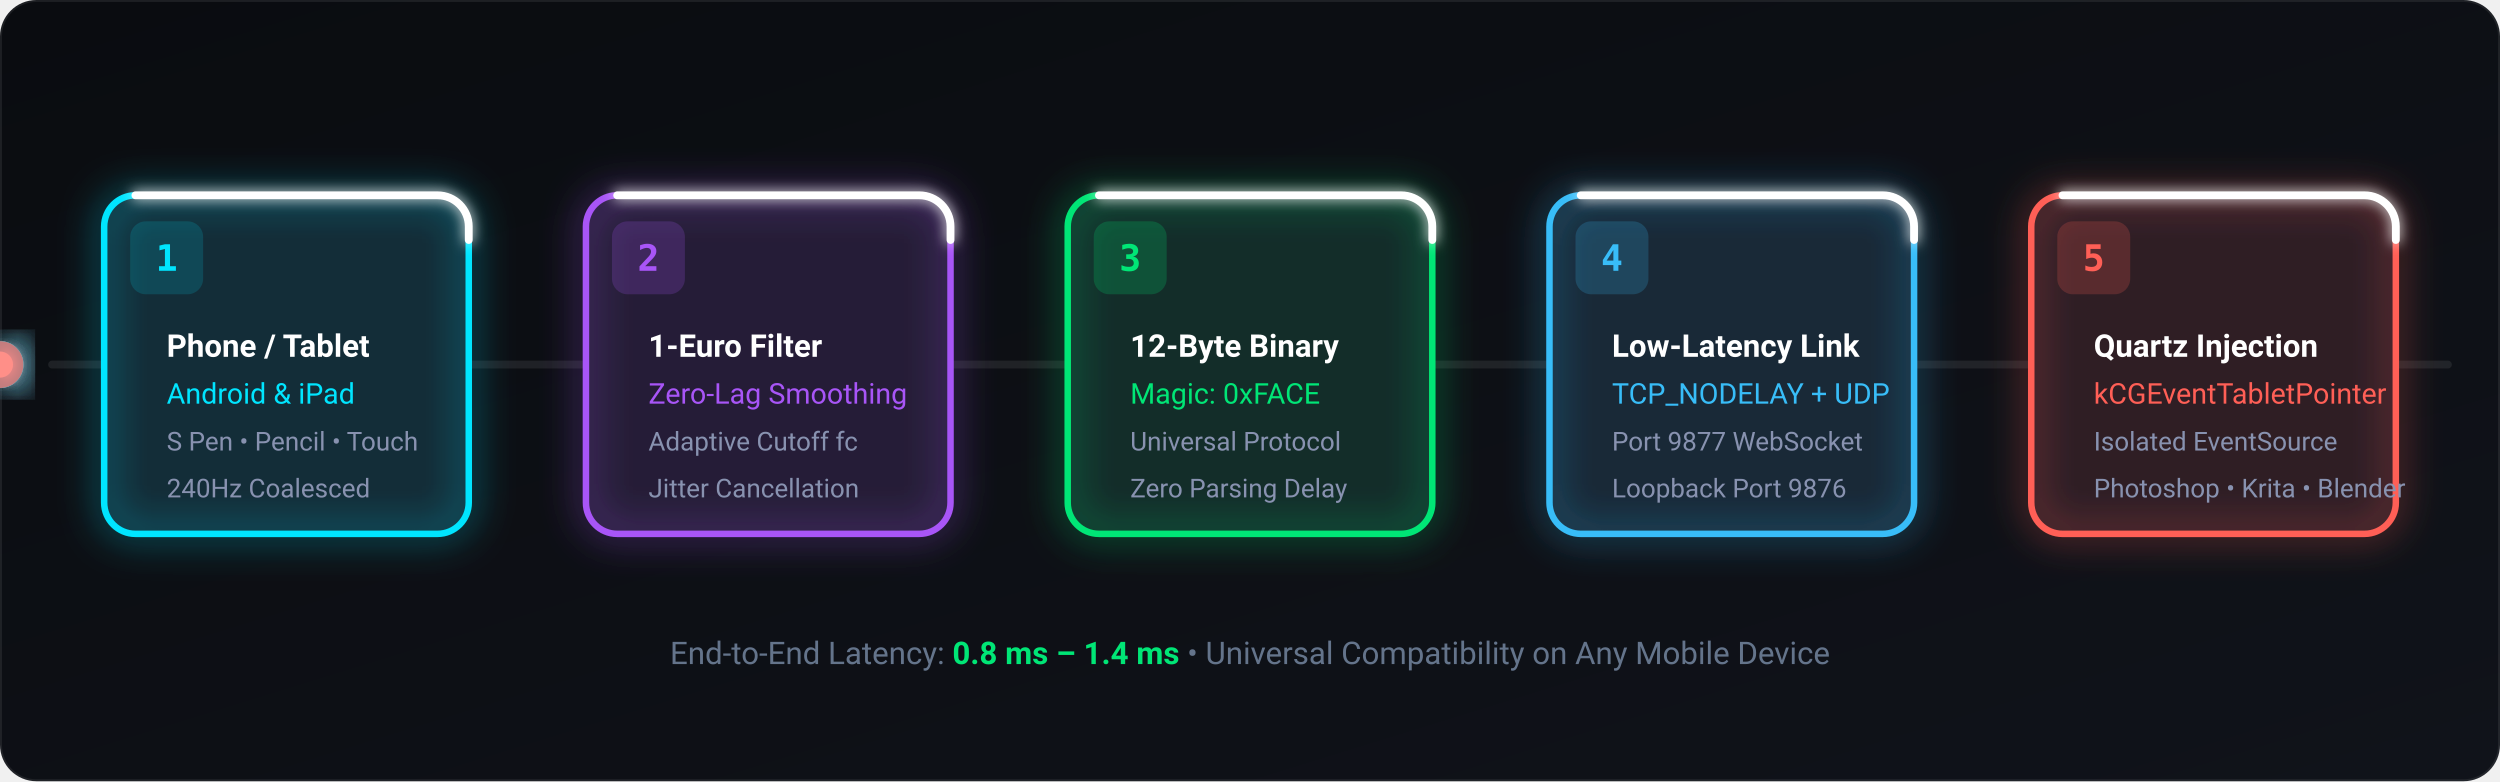
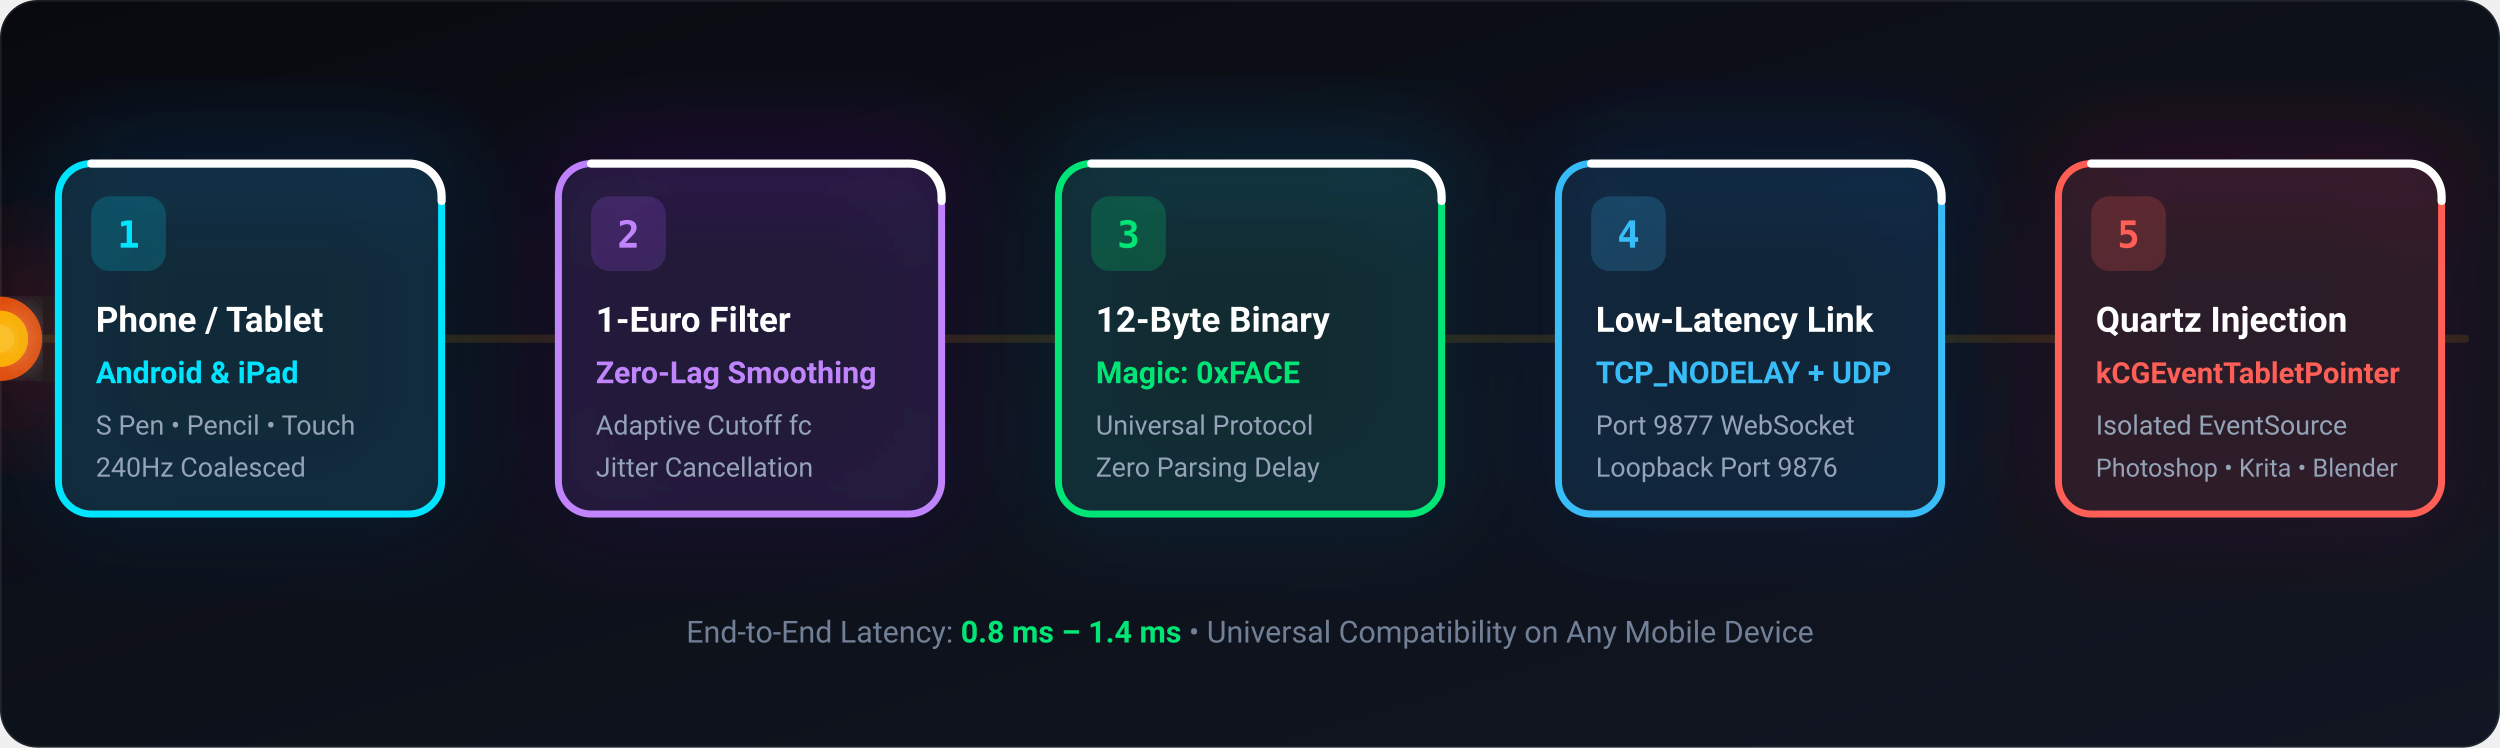
- <svg xmlns="http://www.w3.org/2000/svg" viewBox="0 0 960 300" width="100%" height="100%">
+ <svg xmlns="http://www.w3.org/2000/svg" viewBox="0 0 1070 320" width="100%" height="100%">
  <defs>
    <linearGradient id="pipe-bg" x1="0%" y1="0%" x2="100%" y2="100%">
-       <stop offset="0%" stop-color="#0a0c10" />
-       <stop offset="100%" stop-color="#10131a" />
+       <stop offset="0%" stop-color="#080a0f" />
+       <stop offset="50%" stop-color="#0d111a" />
+       <stop offset="100%" stop-color="#111622" />
    </linearGradient>
-     <filter id="glow-cyan" x="-25%" y="-25%" width="150%" height="150%">
-       <feDropShadow dx="0" dy="0" stdDeviation="7" flood-color="#00e5ff" flood-opacity="0.9" />
-     </filter>
-     <filter id="glow-purple" x="-25%" y="-25%" width="150%" height="150%">
-       <feDropShadow dx="0" dy="0" stdDeviation="7" flood-color="#a855f7" flood-opacity="0.9" />
-     </filter>
-     <filter id="glow-green" x="-25%" y="-25%" width="150%" height="150%">
-       <feDropShadow dx="0" dy="0" stdDeviation="7" flood-color="#00e676" flood-opacity="0.9" />
-     </filter>
-     <filter id="glow-blue" x="-25%" y="-25%" width="150%" height="150%">
-       <feDropShadow dx="0" dy="0" stdDeviation="7" flood-color="#38bdf8" flood-opacity="0.9" />
-     </filter>
-     <filter id="glow-coral" x="-25%" y="-25%" width="150%" height="150%">
-       <feDropShadow dx="0" dy="0" stdDeviation="7" flood-color="#ff5f56" flood-opacity="0.9" />
-     </filter>
-     <filter id="spark-glow" x="-50%" y="-50%" width="200%" height="200%">
-       <feGaussianBlur stdDeviation="2.5" result="blur" />
+     <filter id="glow-warm-line" x="-60%" y="-300%" width="220%" height="700%">
+       <feDropShadow dx="0" dy="0" stdDeviation="3" flood-color="#ffffff" flood-opacity="0.9" />
+       <feDropShadow dx="0" dy="0" stdDeviation="7" flood-color="#ffb703" flood-opacity="1" />
+       <feDropShadow dx="0" dy="0" stdDeviation="16" flood-color="#ff7b00" flood-opacity="0.95" />
+       <feDropShadow dx="0" dy="0" stdDeviation="28" flood-color="#ff3c00" flood-opacity="0.8" />
+     </filter>
+     <filter id="glow-warm-spark" x="-100%" y="-100%" width="300%" height="300%">
+       <feGaussianBlur in="SourceGraphic" stdDeviation="3" result="blur1" />
+       <feGaussianBlur in="SourceGraphic" stdDeviation="8" result="blur2" />
      <feMerge>
-         <feMergeNode in="blur" />
+         <feMergeNode in="blur2" />
+         <feMergeNode in="blur1" />
        <feMergeNode in="SourceGraphic" />
      </feMerge>
    </filter>
+     <filter id="glow-cyan" x="-25%" y="-25%" width="150%" height="150%">
+       <feDropShadow dx="0" dy="0" stdDeviation="8" flood-color="#00e5ff" flood-opacity="0.95" />
+       <feDropShadow dx="0" dy="0" stdDeviation="20" flood-color="#0088ff" flood-opacity="0.6" />
+     </filter>
+     <filter id="glow-purple" x="-25%" y="-25%" width="150%" height="150%">
+       <feDropShadow dx="0" dy="0" stdDeviation="8" flood-color="#c084fc" flood-opacity="0.95" />
+       <feDropShadow dx="0" dy="0" stdDeviation="20" flood-color="#9333ea" flood-opacity="0.6" />
+     </filter>
+     <filter id="glow-green" x="-25%" y="-25%" width="150%" height="150%">
+       <feDropShadow dx="0" dy="0" stdDeviation="8" flood-color="#00e676" flood-opacity="0.95" />
+       <feDropShadow dx="0" dy="0" stdDeviation="20" flood-color="#00b0ff" flood-opacity="0.6" />
+     </filter>
+     <filter id="glow-blue" x="-25%" y="-25%" width="150%" height="150%">
+       <feDropShadow dx="0" dy="0" stdDeviation="8" flood-color="#38bdf8" flood-opacity="0.95" />
+       <feDropShadow dx="0" dy="0" stdDeviation="20" flood-color="#2563eb" flood-opacity="0.6" />
+     </filter>
+     <filter id="glow-coral" x="-25%" y="-25%" width="150%" height="150%">
+       <feDropShadow dx="0" dy="0" stdDeviation="8" flood-color="#ff5f56" flood-opacity="0.95" />
+       <feDropShadow dx="0" dy="0" stdDeviation="20" flood-color="#e11d48" flood-opacity="0.6" />
+     </filter>
  </defs>
  <style>
-     /* 6-SECOND CHOREOGRAPHED ENERGY CYCLE */
- 
-     /* STAGE 1: ENTRY AND BOX 1 (Cyan #00e5ff) */
+     /* 20-SECOND SUPER SLOW CHOREOGRAPHED ENERGY CYCLE */
+     /* Connecting middle lines feature deep incandescent warming radiance (#ffb703 / #ff7b00 / #ff3c00) */
+ 
+     /* ENTRY SEGMENT (0% to 3%: 0.0s to 0.6s) */
    @keyframes kf-entry-spark {
-       0% { transform: translateX(15px); opacity: 0; }
-       0.5% { opacity: 1; transform: translateX(15px); }
-       3% { opacity: 1; transform: translateX(40px); }
-       3.5%, 100% { opacity: 0; transform: translateX(40px); }
-     }
+       0% { transform: translateX(5px); opacity: 0; }
+       0.5% { opacity: 1; transform: translateX(5px); }
+       2.5% { opacity: 1; transform: translateX(25px); }
+       3%, 100% { opacity: 0; transform: translateX(25px); }
+     }
+     @keyframes kf-entry-line {
+       0% { opacity: 0; }
+       0.5%, 2.5% { opacity: 1; }
+       3%, 100% { opacity: 0; }
+     }
+ 
+     /* BOX 1: Phone / Tablet (3% to 15%: 0.6s to 3.0s) */
    @keyframes kf-box-1-glow {
      0%, 2.5% { opacity: 0; }
      3.5% { opacity: 1; }
-       15% { opacity: 1; }
-       16%, 100% { opacity: 0; }
+       14% { opacity: 1; }
+       15%, 100% { opacity: 0; }
    }
    @keyframes kf-ring-1-trace {
-       0%, 2.5% { stroke-dashoffset: 540; opacity: 0; }
+       0%, 2.5% { stroke-dashoffset: 628; opacity: 0; }
      3.5% { opacity: 1; }
-       15% { stroke-dashoffset: 0; opacity: 1; }
-       16%, 100% { stroke-dashoffset: 0; opacity: 0; }
-     }
- 
-     /* SEGMENT 1: BOX 1 TO BOX 2 (16% - 22%) */
+       14% { stroke-dashoffset: 0; opacity: 1; }
+       15%, 100% { stroke-dashoffset: 0; opacity: 0; }
+     }
+ 
+     /* CONNECTING LINE 1: BOX 1 TO BOX 2 (15% to 23%: 3.0s to 4.6s) - SUPER SLOW WARMING */
    @keyframes kf-seg-1-spark {
-       0%, 15.5% { transform: translateX(180px); opacity: 0; }
-       16% { opacity: 1; transform: translateX(180px); }
-       21.5% { opacity: 1; transform: translateX(225px); }
-       22%, 100% { opacity: 0; transform: translateX(225px); }
+       0%, 14.5% { transform: translateX(189px); opacity: 0; }
+       15% { opacity: 1; transform: translateX(189px); }
+       22.5% { opacity: 1; transform: translateX(239px); }
+       23%, 100% { opacity: 0; transform: translateX(239px); }
    }
    @keyframes kf-seg-1-line {
-       0%, 15.5% { opacity: 0; }
-       16%, 21.5% { opacity: 1; }
-       22%, 100% { opacity: 0; }
-     }
- 
-     /* STAGE 2: BOX 2 (Purple #a855f7) (22% - 35%) */
+       0%, 14.5% { opacity: 0; }
+       15%, 22.5% { opacity: 1; }
+       23%, 100% { opacity: 0; }
+     }
+ 
+     /* BOX 2: 1-Euro Filter (23% to 35%: 4.6s to 7.0s) */
    @keyframes kf-box-2-glow {
-       0%, 21.5% { opacity: 0; }
-       22.5% { opacity: 1; }
+       0%, 22.5% { opacity: 0; }
+       23.5% { opacity: 1; }
      34% { opacity: 1; }
      35%, 100% { opacity: 0; }
    }
    @keyframes kf-ring-2-trace {
-       0%, 21.5% { stroke-dashoffset: 540; opacity: 0; }
-       22.5% { opacity: 1; }
+       0%, 22.5% { stroke-dashoffset: 628; opacity: 0; }
+       23.5% { opacity: 1; }
      34% { stroke-dashoffset: 0; opacity: 1; }
      35%, 100% { stroke-dashoffset: 0; opacity: 0; }
    }

-     /* SEGMENT 2: BOX 2 TO BOX 3 (35% - 41%) */
+     /* CONNECTING LINE 2: BOX 2 TO BOX 3 (35% to 43%: 7.0s to 8.6s) - SUPER SLOW WARMING */
    @keyframes kf-seg-2-spark {
-       0%, 34.5% { transform: translateX(365px); opacity: 0; }
-       35% { opacity: 1; transform: translateX(365px); }
-       40.5% { opacity: 1; transform: translateX(410px); }
-       41%, 100% { opacity: 0; transform: translateX(410px); }
+       0%, 34.5% { transform: translateX(403px); opacity: 0; }
+       35% { opacity: 1; transform: translateX(403px); }
+       42.5% { opacity: 1; transform: translateX(453px); }
+       43%, 100% { opacity: 0; transform: translateX(453px); }
    }
    @keyframes kf-seg-2-line {
      0%, 34.5% { opacity: 0; }
-       35%, 40.5% { opacity: 1; }
-       41%, 100% { opacity: 0; }
-     }
- 
-     /* STAGE 3: BOX 3 (Green #00e676) (41% - 54%) */
+       35%, 42.5% { opacity: 1; }
+       43%, 100% { opacity: 0; }
+     }
+ 
+     /* BOX 3: 12-Byte Binary (43% to 55%: 8.6s to 11.0s) */
    @keyframes kf-box-3-glow {
-       0%, 40.5% { opacity: 0; }
-       41.5% { opacity: 1; }
-       53% { opacity: 1; }
-       54%, 100% { opacity: 0; }
+       0%, 42.5% { opacity: 0; }
+       43.5% { opacity: 1; }
+       54% { opacity: 1; }
+       55%, 100% { opacity: 0; }
    }
    @keyframes kf-ring-3-trace {
-       0%, 40.5% { stroke-dashoffset: 540; opacity: 0; }
-       41.5% { opacity: 1; }
-       53% { stroke-dashoffset: 0; opacity: 1; }
-       54%, 100% { stroke-dashoffset: 0; opacity: 0; }
-     }
- 
-     /* SEGMENT 3: BOX 3 TO BOX 4 (54% - 60%) */
+       0%, 42.5% { stroke-dashoffset: 628; opacity: 0; }
+       43.5% { opacity: 1; }
+       54% { stroke-dashoffset: 0; opacity: 1; }
+       55%, 100% { stroke-dashoffset: 0; opacity: 0; }
+     }
+ 
+     /* CONNECTING LINE 3: BOX 3 TO BOX 4 (55% to 63%: 11.0s to 12.6s) - SUPER SLOW WARMING */
    @keyframes kf-seg-3-spark {
-       0%, 53.5% { transform: translateX(550px); opacity: 0; }
-       54% { opacity: 1; transform: translateX(550px); }
-       59.5% { opacity: 1; transform: translateX(595px); }
-       60%, 100% { opacity: 0; transform: translateX(595px); }
+       0%, 54.5% { transform: translateX(617px); opacity: 0; }
+       55% { opacity: 1; transform: translateX(617px); }
+       62.5% { opacity: 1; transform: translateX(667px); }
+       63%, 100% { opacity: 0; transform: translateX(667px); }
    }
    @keyframes kf-seg-3-line {
-       0%, 53.5% { opacity: 0; }
-       54%, 59.5% { opacity: 1; }
-       60%, 100% { opacity: 0; }
-     }
- 
-     /* STAGE 4: BOX 4 (Blue #38bdf8) (60% - 73%) */
+       0%, 54.5% { opacity: 0; }
+       55%, 62.5% { opacity: 1; }
+       63%, 100% { opacity: 0; }
+     }
+ 
+     /* BOX 4: Low-Latency Link (63% to 75%: 12.6s to 15.0s) */
    @keyframes kf-box-4-glow {
-       0%, 59.5% { opacity: 0; }
-       60.5% { opacity: 1; }
-       72% { opacity: 1; }
-       73%, 100% { opacity: 0; }
+       0%, 62.5% { opacity: 0; }
+       63.5% { opacity: 1; }
+       74% { opacity: 1; }
+       75%, 100% { opacity: 0; }
    }
    @keyframes kf-ring-4-trace {
-       0%, 59.5% { stroke-dashoffset: 540; opacity: 0; }
-       60.5% { opacity: 1; }
-       72% { stroke-dashoffset: 0; opacity: 1; }
-       73%, 100% { stroke-dashoffset: 0; opacity: 0; }
-     }
- 
-     /* SEGMENT 4: BOX 4 TO BOX 5 (73% - 79%) */
+       0%, 62.5% { stroke-dashoffset: 628; opacity: 0; }
+       63.5% { opacity: 1; }
+       74% { stroke-dashoffset: 0; opacity: 1; }
+       75%, 100% { stroke-dashoffset: 0; opacity: 0; }
+     }
+ 
+     /* CONNECTING LINE 4: BOX 4 TO BOX 5 (75% to 83%: 15.0s to 16.6s) - SUPER SLOW WARMING */
    @keyframes kf-seg-4-spark {
-       0%, 72.5% { transform: translateX(735px); opacity: 0; }
-       73% { opacity: 1; transform: translateX(735px); }
-       78.5% { opacity: 1; transform: translateX(780px); }
-       79%, 100% { opacity: 0; transform: translateX(780px); }
+       0%, 74.5% { transform: translateX(831px); opacity: 0; }
+       75% { opacity: 1; transform: translateX(831px); }
+       82.5% { opacity: 1; transform: translateX(881px); }
+       83%, 100% { opacity: 0; transform: translateX(881px); }
    }
    @keyframes kf-seg-4-line {
-       0%, 72.5% { opacity: 0; }
-       73%, 78.5% { opacity: 1; }
-       79%, 100% { opacity: 0; }
-     }
- 
-     /* STAGE 5: BOX 5 (Coral #ff5f56) (79% - 92%) */
+       0%, 74.5% { opacity: 0; }
+       75%, 82.5% { opacity: 1; }
+       83%, 100% { opacity: 0; }
+     }
+ 
+     /* BOX 5: Quartz Injection (83% to 95%: 16.6s to 19.0s) */
    @keyframes kf-box-5-glow {
-       0%, 78.5% { opacity: 0; }
-       79.5% { opacity: 1; }
-       91% { opacity: 1; }
-       92%, 100% { opacity: 0; }
+       0%, 82.5% { opacity: 0; }
+       83.5% { opacity: 1; }
+       94% { opacity: 1; }
+       95%, 100% { opacity: 0; }
    }
    @keyframes kf-ring-5-trace {
-       0%, 78.5% { stroke-dashoffset: 540; opacity: 0; }
-       79.5% { opacity: 1; }
-       91% { stroke-dashoffset: 0; opacity: 1; }
-       92%, 100% { stroke-dashoffset: 0; opacity: 0; }
-     }
- 
-     /* EXIT SEGMENT: BOX 5 TO END (92% - 96%) */
+       0%, 82.5% { stroke-dashoffset: 628; opacity: 0; }
+       83.5% { opacity: 1; }
+       94% { stroke-dashoffset: 0; opacity: 1; }
+       95%, 100% { stroke-dashoffset: 0; opacity: 0; }
+     }
+ 
+     /* EXIT SEGMENT (95% to 98%: 19.0s to 19.6s) - SUPER SLOW WARMING */
    @keyframes kf-exit-spark {
-       0%, 91.5% { transform: translateX(920px); opacity: 0; }
-       92% { opacity: 1; transform: translateX(920px); }
-       96% { opacity: 1; transform: translateX(945px); }
-       96.5%, 100% { opacity: 0; transform: translateX(945px); }
+       0%, 94.5% { transform: translateX(1045px); opacity: 0; }
+       95% { opacity: 1; transform: translateX(1045px); }
+       98% { opacity: 1; transform: translateX(1065px); }
+       98.5%, 100% { opacity: 0; transform: translateX(1065px); }
    }
    @keyframes kf-exit-line {
-       0%, 91.5% { opacity: 0; }
-       92%, 96% { opacity: 1; }
-       96.5%, 100% { opacity: 0; }
-     }
- 
-     /* Application Classes */
-     .anim-entry-spark { animation: kf-entry-spark 6s linear infinite; }
-     .anim-box-1-glow { animation: kf-box-1-glow 6s ease-in-out infinite; }
-     .anim-ring-1 { stroke-dasharray: 140 400; animation: kf-ring-1-trace 6s ease-in-out infinite; }
- 
-     .anim-seg-1-spark { animation: kf-seg-1-spark 6s linear infinite; }
-     .anim-seg-1-line { animation: kf-seg-1-line 6s linear infinite; }
-     .anim-box-2-glow { animation: kf-box-2-glow 6s ease-in-out infinite; }
-     .anim-ring-2 { stroke-dasharray: 140 400; animation: kf-ring-2-trace 6s ease-in-out infinite; }
- 
-     .anim-seg-2-spark { animation: kf-seg-2-spark 6s linear infinite; }
-     .anim-seg-2-line { animation: kf-seg-2-line 6s linear infinite; }
-     .anim-box-3-glow { animation: kf-box-3-glow 6s ease-in-out infinite; }
-     .anim-ring-3 { stroke-dasharray: 140 400; animation: kf-ring-3-trace 6s ease-in-out infinite; }
- 
-     .anim-seg-3-spark { animation: kf-seg-3-spark 6s linear infinite; }
-     .anim-seg-3-line { animation: kf-seg-3-line 6s linear infinite; }
-     .anim-box-4-glow { animation: kf-box-4-glow 6s ease-in-out infinite; }
-     .anim-ring-4 { stroke-dasharray: 140 400; animation: kf-ring-4-trace 6s ease-in-out infinite; }
- 
-     .anim-seg-4-spark { animation: kf-seg-4-spark 6s linear infinite; }
-     .anim-seg-4-line { animation: kf-seg-4-line 6s linear infinite; }
-     .anim-box-5-glow { animation: kf-box-5-glow 6s ease-in-out infinite; }
-     .anim-ring-5 { stroke-dasharray: 140 400; animation: kf-ring-5-trace 6s ease-in-out infinite; }
- 
-     .anim-exit-spark { animation: kf-exit-spark 6s linear infinite; }
-     .anim-exit-line { animation: kf-exit-line 6s linear infinite; }
+       0%, 94.5% { opacity: 0; }
+       95%, 98% { opacity: 1; }
+       98.5%, 100% { opacity: 0; }
+     }
+ 
+     /* Dynamic Application Classes (20s cycle) */
+     .anim-entry-spark { animation: kf-entry-spark 20s linear infinite; }
+     .anim-entry-line  { animation: kf-entry-line 20s linear infinite; }
+ 
+     .anim-box-1-glow { animation: kf-box-1-glow 20s ease-in-out infinite; }
+     .anim-ring-1     { stroke-dasharray: 160 468; animation: kf-ring-1-trace 20s ease-in-out infinite; }
+ 
+     .anim-seg-1-spark { animation: kf-seg-1-spark 20s linear infinite; }
+     .anim-seg-1-line  { animation: kf-seg-1-line 20s linear infinite; }
+ 
+     .anim-box-2-glow { animation: kf-box-2-glow 20s ease-in-out infinite; }
+     .anim-ring-2     { stroke-dasharray: 160 468; animation: kf-ring-2-trace 20s ease-in-out infinite; }
+ 
+     .anim-seg-2-spark { animation: kf-seg-2-spark 20s linear infinite; }
+     .anim-seg-2-line  { animation: kf-seg-2-line 20s linear infinite; }
+ 
+     .anim-box-3-glow { animation: kf-box-3-glow 20s ease-in-out infinite; }
+     .anim-ring-3     { stroke-dasharray: 160 468; animation: kf-ring-3-trace 20s ease-in-out infinite; }
+ 
+     .anim-seg-3-spark { animation: kf-seg-3-spark 20s linear infinite; }
+     .anim-seg-3-line  { animation: kf-seg-3-line 20s linear infinite; }
+ 
+     .anim-box-4-glow { animation: kf-box-4-glow 20s ease-in-out infinite; }
+     .anim-ring-4     { stroke-dasharray: 160 468; animation: kf-ring-4-trace 20s ease-in-out infinite; }
+ 
+     .anim-seg-4-spark { animation: kf-seg-4-spark 20s linear infinite; }
+     .anim-seg-4-line  { animation: kf-seg-4-line 20s linear infinite; }
+ 
+     .anim-box-5-glow { animation: kf-box-5-glow 20s ease-in-out infinite; }
+     .anim-ring-5     { stroke-dasharray: 160 468; animation: kf-ring-5-trace 20s ease-in-out infinite; }
+ 
+     .anim-exit-spark { animation: kf-exit-spark 20s linear infinite; }
+     .anim-exit-line  { animation: kf-exit-line 20s linear infinite; }
  </style>
-   <rect width="960" height="300" rx="14" fill="url(#pipe-bg)" stroke="rgba(255,255,255,0.08)" stroke-width="1.5" />
-   <line x1="20" y1="140" x2="940" y2="140" stroke="rgba(255,255,255,0.08)" stroke-width="3" stroke-linecap="round" />
-   <line x1="180" y1="140" x2="225" y2="140" stroke="#00e5ff" stroke-width="3.5" stroke-linecap="round" class="anim-seg-1-line" filter="url(#glow-cyan)" />
-   <line x1="365" y1="140" x2="410" y2="140" stroke="#a855f7" stroke-width="3.5" stroke-linecap="round" class="anim-seg-2-line" filter="url(#glow-purple)" />
-   <line x1="550" y1="140" x2="595" y2="140" stroke="#00e676" stroke-width="3.5" stroke-linecap="round" class="anim-seg-3-line" filter="url(#glow-green)" />
-   <line x1="735" y1="140" x2="780" y2="140" stroke="#38bdf8" stroke-width="3.5" stroke-linecap="round" class="anim-seg-4-line" filter="url(#glow-blue)" />
-   <line x1="920" y1="140" x2="945" y2="140" stroke="#ff5f56" stroke-width="3.5" stroke-linecap="round" class="anim-exit-line" filter="url(#glow-coral)" />
-   <g class="anim-entry-spark" transform="translate(0, 140)">
-     <circle cx="0" cy="0" r="5" fill="#ffffff" filter="url(#spark-glow)" />
-     <circle cx="0" cy="0" r="8" fill="#00e5ff" opacity="0.6" filter="url(#glow-cyan)" />
-   </g>
-   <g class="anim-seg-1-spark" transform="translate(0, 140)">
-     <circle cx="0" cy="0" r="5" fill="#ffffff" filter="url(#spark-glow)" />
-     <circle cx="0" cy="0" r="9" fill="#00e5ff" opacity="0.7" filter="url(#glow-cyan)" />
-   </g>
-   <g class="anim-seg-2-spark" transform="translate(0, 140)">
-     <circle cx="0" cy="0" r="5" fill="#ffffff" filter="url(#spark-glow)" />
-     <circle cx="0" cy="0" r="9" fill="#a855f7" opacity="0.7" filter="url(#glow-purple)" />
-   </g>
-   <g class="anim-seg-3-spark" transform="translate(0, 140)">
-     <circle cx="0" cy="0" r="5" fill="#ffffff" filter="url(#spark-glow)" />
-     <circle cx="0" cy="0" r="9" fill="#00e676" opacity="0.7" filter="url(#glow-green)" />
-   </g>
-   <g class="anim-seg-4-spark" transform="translate(0, 140)">
-     <circle cx="0" cy="0" r="5" fill="#ffffff" filter="url(#spark-glow)" />
-     <circle cx="0" cy="0" r="9" fill="#38bdf8" opacity="0.7" filter="url(#glow-blue)" />
-   </g>
-   <g class="anim-exit-spark" transform="translate(0, 140)">
-     <circle cx="0" cy="0" r="5" fill="#ffffff" filter="url(#spark-glow)" />
-     <circle cx="0" cy="0" r="9" fill="#ff5f56" opacity="0.7" filter="url(#glow-coral)" />
-   </g>
-   <g transform="translate(40, 75)">
-     <rect width="140" height="130" rx="12" fill="#151720" stroke="rgba(0,229,255,0.2)" stroke-width="1.5" />
-     <rect width="140" height="130" rx="12" fill="rgba(0,229,255,0.06)" stroke="#00e5ff" stroke-width="2.5" class="anim-box-1-glow" filter="url(#glow-cyan)" />
-     <rect width="140" height="130" rx="12" fill="none" stroke="#ffffff" stroke-width="3" stroke-linecap="round" class="anim-ring-1" filter="url(#spark-glow)" />
-     <rect x="10" y="10" width="28" height="28" rx="6" fill="rgba(0,229,255,0.15)" />
-     <text x="24" y="29" font-family="monospace" font-size="14" fill="#00e5ff" font-weight="bold" text-anchor="middle">1</text>
-     <text x="24" y="62" font-family="-apple-system, BlinkMacSystemFont, 'Segoe UI', Roboto, sans-serif" font-size="12" font-weight="700" fill="#ffffff">Phone / Tablet</text>
-     <text x="24" y="80" font-family="-apple-system, BlinkMacSystemFont, 'Segoe UI', Roboto, sans-serif" font-size="11" fill="#00e5ff">Android &amp; iPad</text>
-     <text x="24" y="98" font-family="-apple-system, BlinkMacSystemFont, 'Segoe UI', Roboto, sans-serif" font-size="10" fill="#8892b0">S Pen • Pencil • Touch</text>
-     <text x="24" y="116" font-family="-apple-system, BlinkMacSystemFont, 'Segoe UI', Roboto, sans-serif" font-size="10" fill="#8892b0">240Hz Coalesced</text>
-   </g>
-   <g transform="translate(225, 75)">
-     <rect width="140" height="130" rx="12" fill="#151720" stroke="rgba(168,85,247,0.2)" stroke-width="1.5" />
-     <rect width="140" height="130" rx="12" fill="rgba(168,85,247,0.06)" stroke="#a855f7" stroke-width="2.5" class="anim-box-2-glow" filter="url(#glow-purple)" />
-     <rect width="140" height="130" rx="12" fill="none" stroke="#ffffff" stroke-width="3" stroke-linecap="round" class="anim-ring-2" filter="url(#spark-glow)" />
-     <rect x="10" y="10" width="28" height="28" rx="6" fill="rgba(168,85,247,0.2)" />
-     <text x="24" y="29" font-family="monospace" font-size="14" fill="#a855f7" font-weight="bold" text-anchor="middle">2</text>
-     <text x="24" y="62" font-family="-apple-system, BlinkMacSystemFont, 'Segoe UI', Roboto, sans-serif" font-size="12" font-weight="700" fill="#ffffff">1-Euro Filter</text>
-     <text x="24" y="80" font-family="-apple-system, BlinkMacSystemFont, 'Segoe UI', Roboto, sans-serif" font-size="11" fill="#a855f7">Zero-Lag Smoothing</text>
-     <text x="24" y="98" font-family="-apple-system, BlinkMacSystemFont, 'Segoe UI', Roboto, sans-serif" font-size="10" fill="#8892b0">Adaptive Cutoff fc</text>
-     <text x="24" y="116" font-family="-apple-system, BlinkMacSystemFont, 'Segoe UI', Roboto, sans-serif" font-size="10" fill="#8892b0">Jitter Cancellation</text>
-   </g>
-   <g transform="translate(410, 75)">
-     <rect width="140" height="130" rx="12" fill="#151720" stroke="rgba(0,230,118,0.2)" stroke-width="1.5" />
-     <rect width="140" height="130" rx="12" fill="rgba(0,230,118,0.06)" stroke="#00e676" stroke-width="2.5" class="anim-box-3-glow" filter="url(#glow-green)" />
-     <rect width="140" height="130" rx="12" fill="none" stroke="#ffffff" stroke-width="3" stroke-linecap="round" class="anim-ring-3" filter="url(#spark-glow)" />
-     <rect x="10" y="10" width="28" height="28" rx="6" fill="rgba(0,230,118,0.2)" />
-     <text x="24" y="29" font-family="monospace" font-size="14" fill="#00e676" font-weight="bold" text-anchor="middle">3</text>
-     <text x="24" y="62" font-family="-apple-system, BlinkMacSystemFont, 'Segoe UI', Roboto, sans-serif" font-size="12" font-weight="700" fill="#ffffff">12-Byte Binary</text>
-     <text x="24" y="80" font-family="-apple-system, BlinkMacSystemFont, 'Segoe UI', Roboto, sans-serif" font-size="11" fill="#00e676">Magic: 0xFACE</text>
-     <text x="24" y="98" font-family="-apple-system, BlinkMacSystemFont, 'Segoe UI', Roboto, sans-serif" font-size="10" fill="#8892b0">Universal Protocol</text>
-     <text x="24" y="116" font-family="-apple-system, BlinkMacSystemFont, 'Segoe UI', Roboto, sans-serif" font-size="10" fill="#8892b0">Zero Parsing Delay</text>
-   </g>
-   <g transform="translate(595, 75)">
-     <rect width="140" height="130" rx="12" fill="#151720" stroke="rgba(56,189,248,0.2)" stroke-width="1.5" />
-     <rect width="140" height="130" rx="12" fill="rgba(56,189,248,0.06)" stroke="#38bdf8" stroke-width="2.5" class="anim-box-4-glow" filter="url(#glow-blue)" />
-     <rect width="140" height="130" rx="12" fill="none" stroke="#ffffff" stroke-width="3" stroke-linecap="round" class="anim-ring-4" filter="url(#spark-glow)" />
-     <rect x="10" y="10" width="28" height="28" rx="6" fill="rgba(56,189,248,0.2)" />
-     <text x="24" y="29" font-family="monospace" font-size="14" fill="#38bdf8" font-weight="bold" text-anchor="middle">4</text>
-     <text x="24" y="62" font-family="-apple-system, BlinkMacSystemFont, 'Segoe UI', Roboto, sans-serif" font-size="12" font-weight="700" fill="#ffffff">Low-Latency Link</text>
-     <text x="24" y="80" font-family="-apple-system, BlinkMacSystemFont, 'Segoe UI', Roboto, sans-serif" font-size="11" fill="#38bdf8">TCP_NODELAY + UDP</text>
-     <text x="24" y="98" font-family="-apple-system, BlinkMacSystemFont, 'Segoe UI', Roboto, sans-serif" font-size="10" fill="#8892b0">Port 9877 WebSocket</text>
-     <text x="24" y="116" font-family="-apple-system, BlinkMacSystemFont, 'Segoe UI', Roboto, sans-serif" font-size="10" fill="#8892b0">Loopback Port 9876</text>
-   </g>
-   <g transform="translate(780, 75)">
-     <rect width="140" height="130" rx="12" fill="#151720" stroke="rgba(255,95,86,0.2)" stroke-width="1.5" />
-     <rect width="140" height="130" rx="12" fill="rgba(255,95,86,0.06)" stroke="#ff5f56" stroke-width="2.5" class="anim-box-5-glow" filter="url(#glow-coral)" />
-     <rect width="140" height="130" rx="12" fill="none" stroke="#ffffff" stroke-width="3" stroke-linecap="round" class="anim-ring-5" filter="url(#spark-glow)" />
-     <rect x="10" y="10" width="28" height="28" rx="6" fill="rgba(255,95,86,0.2)" />
-     <text x="24" y="29" font-family="monospace" font-size="14" fill="#ff5f56" font-weight="bold" text-anchor="middle">5</text>
-     <text x="24" y="62" font-family="-apple-system, BlinkMacSystemFont, 'Segoe UI', Roboto, sans-serif" font-size="12" font-weight="700" fill="#ffffff">Quartz Injection</text>
-     <text x="24" y="80" font-family="-apple-system, BlinkMacSystemFont, 'Segoe UI', Roboto, sans-serif" font-size="11" fill="#ff5f56">kCGEventTabletPointer</text>
-     <text x="24" y="98" font-family="-apple-system, BlinkMacSystemFont, 'Segoe UI', Roboto, sans-serif" font-size="10" fill="#8892b0">Isolated EventSource</text>
-     <text x="24" y="116" font-family="-apple-system, BlinkMacSystemFont, 'Segoe UI', Roboto, sans-serif" font-size="10" fill="#8892b0">Photoshop • Krita • Blender</text>
-   </g>
-   <text x="480" y="255" font-family="-apple-system, BlinkMacSystemFont, 'Segoe UI', Roboto, sans-serif" font-size="12" fill="#64748b" text-anchor="middle">End-to-End Latency: <tspan fill="#00e676" font-weight="bold">0.8 ms – 1.4 ms</tspan> • Universal Compatibility on Any Mobile Device</text>
+   <rect width="1070" height="320" rx="16" fill="url(#pipe-bg)" stroke="rgba(255,255,255,0.08)" stroke-width="1.5" />
+   <line x1="15" y1="145" x2="1055" y2="145" stroke="rgba(255,183,3,0.12)" stroke-width="3.5" stroke-linecap="round" />
+   <line x1="5" y1="145" x2="25" y2="145" stroke="#ffb703" stroke-width="4.5" stroke-linecap="round" class="anim-entry-line" filter="url(#glow-warm-line)" />
+   <line x1="189" y1="145" x2="239" y2="145" stroke="#ffb703" stroke-width="4.5" stroke-linecap="round" class="anim-seg-1-line" filter="url(#glow-warm-line)" />
+   <line x1="403" y1="145" x2="453" y2="145" stroke="#ffb703" stroke-width="4.5" stroke-linecap="round" class="anim-seg-2-line" filter="url(#glow-warm-line)" />
+   <line x1="617" y1="145" x2="667" y2="145" stroke="#ffb703" stroke-width="4.5" stroke-linecap="round" class="anim-seg-3-line" filter="url(#glow-warm-line)" />
+   <line x1="831" y1="145" x2="881" y2="145" stroke="#ffb703" stroke-width="4.5" stroke-linecap="round" class="anim-seg-4-line" filter="url(#glow-warm-line)" />
+   <line x1="1045" y1="145" x2="1065" y2="145" stroke="#ffb703" stroke-width="4.5" stroke-linecap="round" class="anim-exit-line" filter="url(#glow-warm-line)" />
+   <g class="anim-entry-spark" transform="translate(0, 145)">
+     <circle cx="0" cy="0" r="6" fill="#ffffff" filter="url(#glow-warm-spark)" />
+     <circle cx="0" cy="0" r="11" fill="#ffb703" opacity="0.85" filter="url(#glow-warm-line)" />
+   </g>
+   <g class="anim-seg-1-spark" transform="translate(0, 145)">
+     <circle cx="0" cy="0" r="6" fill="#ffffff" filter="url(#glow-warm-spark)" />
+     <circle cx="0" cy="0" r="12" fill="#ffaa00" opacity="0.9" filter="url(#glow-warm-line)" />
+     <circle cx="0" cy="0" r="18" fill="#ff5500" opacity="0.4" filter="url(#glow-warm-line)" />
+   </g>
+   <g class="anim-seg-2-spark" transform="translate(0, 145)">
+     <circle cx="0" cy="0" r="6" fill="#ffffff" filter="url(#glow-warm-spark)" />
+     <circle cx="0" cy="0" r="12" fill="#ffaa00" opacity="0.9" filter="url(#glow-warm-line)" />
+     <circle cx="0" cy="0" r="18" fill="#ff5500" opacity="0.4" filter="url(#glow-warm-line)" />
+   </g>
+   <g class="anim-seg-3-spark" transform="translate(0, 145)">
+     <circle cx="0" cy="0" r="6" fill="#ffffff" filter="url(#glow-warm-spark)" />
+     <circle cx="0" cy="0" r="12" fill="#ffaa00" opacity="0.9" filter="url(#glow-warm-line)" />
+     <circle cx="0" cy="0" r="18" fill="#ff5500" opacity="0.4" filter="url(#glow-warm-line)" />
+   </g>
+   <g class="anim-seg-4-spark" transform="translate(0, 145)">
+     <circle cx="0" cy="0" r="6" fill="#ffffff" filter="url(#glow-warm-spark)" />
+     <circle cx="0" cy="0" r="12" fill="#ffaa00" opacity="0.9" filter="url(#glow-warm-line)" />
+     <circle cx="0" cy="0" r="18" fill="#ff5500" opacity="0.4" filter="url(#glow-warm-line)" />
+   </g>
+   <g class="anim-exit-spark" transform="translate(0, 145)">
+     <circle cx="0" cy="0" r="6" fill="#ffffff" filter="url(#glow-warm-spark)" />
+     <circle cx="0" cy="0" r="12" fill="#ffb703" opacity="0.85" filter="url(#glow-warm-line)" />
+   </g>
+   <g transform="translate(25, 70)">
+     <rect width="164" height="150" rx="14" fill="#131622" stroke="rgba(0,229,255,0.22)" stroke-width="1.8" />
+     <rect width="164" height="150" rx="14" fill="rgba(0,229,255,0.07)" stroke="#00e5ff" stroke-width="3" class="anim-box-1-glow" filter="url(#glow-cyan)" />
+     <rect width="164" height="150" rx="14" fill="none" stroke="#ffffff" stroke-width="3.5" stroke-linecap="round" class="anim-ring-1" filter="url(#glow-cyan)" />
+     <rect x="14" y="14" width="32" height="32" rx="8" fill="rgba(0,229,255,0.18)" />
+     <text x="30" y="36" font-family="monospace" font-size="16" fill="#00e5ff" font-weight="bold" text-anchor="middle">1</text>
+     <text x="16" y="72" font-family="-apple-system, BlinkMacSystemFont, 'Segoe UI', Roboto, sans-serif" font-size="15" font-weight="700" fill="#ffffff">Phone / Tablet</text>
+     <text x="16" y="94" font-family="-apple-system, BlinkMacSystemFont, 'Segoe UI', Roboto, sans-serif" font-size="13" font-weight="600" fill="#00e5ff">Android &amp; iPad</text>
+     <text x="16" y="116" font-family="-apple-system, BlinkMacSystemFont, 'Segoe UI', Roboto, sans-serif" font-size="11.5" fill="#94a3b8">S Pen • Pencil • Touch</text>
+     <text x="16" y="134" font-family="-apple-system, BlinkMacSystemFont, 'Segoe UI', Roboto, sans-serif" font-size="11.5" fill="#94a3b8">240Hz Coalesced</text>
+   </g>
+   <g transform="translate(239, 70)">
+     <rect width="164" height="150" rx="14" fill="#131622" stroke="rgba(168,85,247,0.22)" stroke-width="1.8" />
+     <rect width="164" height="150" rx="14" fill="rgba(168,85,247,0.07)" stroke="#c084fc" stroke-width="3" class="anim-box-2-glow" filter="url(#glow-purple)" />
+     <rect width="164" height="150" rx="14" fill="none" stroke="#ffffff" stroke-width="3.5" stroke-linecap="round" class="anim-ring-2" filter="url(#glow-purple)" />
+     <rect x="14" y="14" width="32" height="32" rx="8" fill="rgba(168,85,247,0.2)" />
+     <text x="30" y="36" font-family="monospace" font-size="16" fill="#c084fc" font-weight="bold" text-anchor="middle">2</text>
+     <text x="16" y="72" font-family="-apple-system, BlinkMacSystemFont, 'Segoe UI', Roboto, sans-serif" font-size="15" font-weight="700" fill="#ffffff">1-Euro Filter</text>
+     <text x="16" y="94" font-family="-apple-system, BlinkMacSystemFont, 'Segoe UI', Roboto, sans-serif" font-size="13" font-weight="600" fill="#c084fc">Zero-Lag Smoothing</text>
+     <text x="16" y="116" font-family="-apple-system, BlinkMacSystemFont, 'Segoe UI', Roboto, sans-serif" font-size="11.5" fill="#94a3b8">Adaptive Cutoff fc</text>
+     <text x="16" y="134" font-family="-apple-system, BlinkMacSystemFont, 'Segoe UI', Roboto, sans-serif" font-size="11.5" fill="#94a3b8">Jitter Cancellation</text>
+   </g>
+   <g transform="translate(453, 70)">
+     <rect width="164" height="150" rx="14" fill="#131622" stroke="rgba(0,230,118,0.22)" stroke-width="1.8" />
+     <rect width="164" height="150" rx="14" fill="rgba(0,230,118,0.07)" stroke="#00e676" stroke-width="3" class="anim-box-3-glow" filter="url(#glow-green)" />
+     <rect width="164" height="150" rx="14" fill="none" stroke="#ffffff" stroke-width="3.5" stroke-linecap="round" class="anim-ring-3" filter="url(#glow-green)" />
+     <rect x="14" y="14" width="32" height="32" rx="8" fill="rgba(0,230,118,0.2)" />
+     <text x="30" y="36" font-family="monospace" font-size="16" fill="#00e676" font-weight="bold" text-anchor="middle">3</text>
+     <text x="16" y="72" font-family="-apple-system, BlinkMacSystemFont, 'Segoe UI', Roboto, sans-serif" font-size="15" font-weight="700" fill="#ffffff">12-Byte Binary</text>
+     <text x="16" y="94" font-family="-apple-system, BlinkMacSystemFont, 'Segoe UI', Roboto, sans-serif" font-size="13" font-weight="600" fill="#00e676">Magic: 0xFACE</text>
+     <text x="16" y="116" font-family="-apple-system, BlinkMacSystemFont, 'Segoe UI', Roboto, sans-serif" font-size="11.5" fill="#94a3b8">Universal Protocol</text>
+     <text x="16" y="134" font-family="-apple-system, BlinkMacSystemFont, 'Segoe UI', Roboto, sans-serif" font-size="11.5" fill="#94a3b8">Zero Parsing Delay</text>
+   </g>
+   <g transform="translate(667, 70)">
+     <rect width="164" height="150" rx="14" fill="#131622" stroke="rgba(56,189,248,0.22)" stroke-width="1.8" />
+     <rect width="164" height="150" rx="14" fill="rgba(56,189,248,0.07)" stroke="#38bdf8" stroke-width="3" class="anim-box-4-glow" filter="url(#glow-blue)" />
+     <rect width="164" height="150" rx="14" fill="none" stroke="#ffffff" stroke-width="3.5" stroke-linecap="round" class="anim-ring-4" filter="url(#glow-blue)" />
+     <rect x="14" y="14" width="32" height="32" rx="8" fill="rgba(56,189,248,0.2)" />
+     <text x="30" y="36" font-family="monospace" font-size="16" fill="#38bdf8" font-weight="bold" text-anchor="middle">4</text>
+     <text x="16" y="72" font-family="-apple-system, BlinkMacSystemFont, 'Segoe UI', Roboto, sans-serif" font-size="15" font-weight="700" fill="#ffffff">Low-Latency Link</text>
+     <text x="16" y="94" font-family="-apple-system, BlinkMacSystemFont, 'Segoe UI', Roboto, sans-serif" font-size="13" font-weight="600" fill="#38bdf8">TCP_NODELAY + UDP</text>
+     <text x="16" y="116" font-family="-apple-system, BlinkMacSystemFont, 'Segoe UI', Roboto, sans-serif" font-size="11.5" fill="#94a3b8">Port 9877 WebSocket</text>
+     <text x="16" y="134" font-family="-apple-system, BlinkMacSystemFont, 'Segoe UI', Roboto, sans-serif" font-size="11.5" fill="#94a3b8">Loopback Port 9876</text>
+   </g>
+   <g transform="translate(881, 70)">
+     <rect width="164" height="150" rx="14" fill="#131622" stroke="rgba(255,95,86,0.22)" stroke-width="1.8" />
+     <rect width="164" height="150" rx="14" fill="rgba(255,95,86,0.07)" stroke="#ff5f56" stroke-width="3" class="anim-box-5-glow" filter="url(#glow-coral)" />
+     <rect width="164" height="150" rx="14" fill="none" stroke="#ffffff" stroke-width="3.5" stroke-linecap="round" class="anim-ring-5" filter="url(#glow-coral)" />
+     <rect x="14" y="14" width="32" height="32" rx="8" fill="rgba(255,95,86,0.2)" />
+     <text x="30" y="36" font-family="monospace" font-size="16" fill="#ff5f56" font-weight="bold" text-anchor="middle">5</text>
+     <text x="16" y="72" font-family="-apple-system, BlinkMacSystemFont, 'Segoe UI', Roboto, sans-serif" font-size="15" font-weight="700" fill="#ffffff">Quartz Injection</text>
+     <text x="16" y="94" font-family="-apple-system, BlinkMacSystemFont, 'Segoe UI', Roboto, sans-serif" font-size="12.5" font-weight="600" fill="#ff5f56">kCGEventTabletPointer</text>
+     <text x="16" y="116" font-family="-apple-system, BlinkMacSystemFont, 'Segoe UI', Roboto, sans-serif" font-size="11.5" fill="#94a3b8">Isolated EventSource</text>
+     <text x="16" y="134" font-family="-apple-system, BlinkMacSystemFont, 'Segoe UI', Roboto, sans-serif" font-size="10.8" fill="#94a3b8">Photoshop • Krita • Blender</text>
+   </g>
+   <text x="535" y="275" font-family="-apple-system, BlinkMacSystemFont, 'Segoe UI', Roboto, sans-serif" font-size="13" fill="#718096" text-anchor="middle">End-to-End Latency: <tspan fill="#00e676" font-weight="bold">0.8 ms – 1.4 ms</tspan> • Universal Compatibility on Any Mobile Device</text>
</svg>
